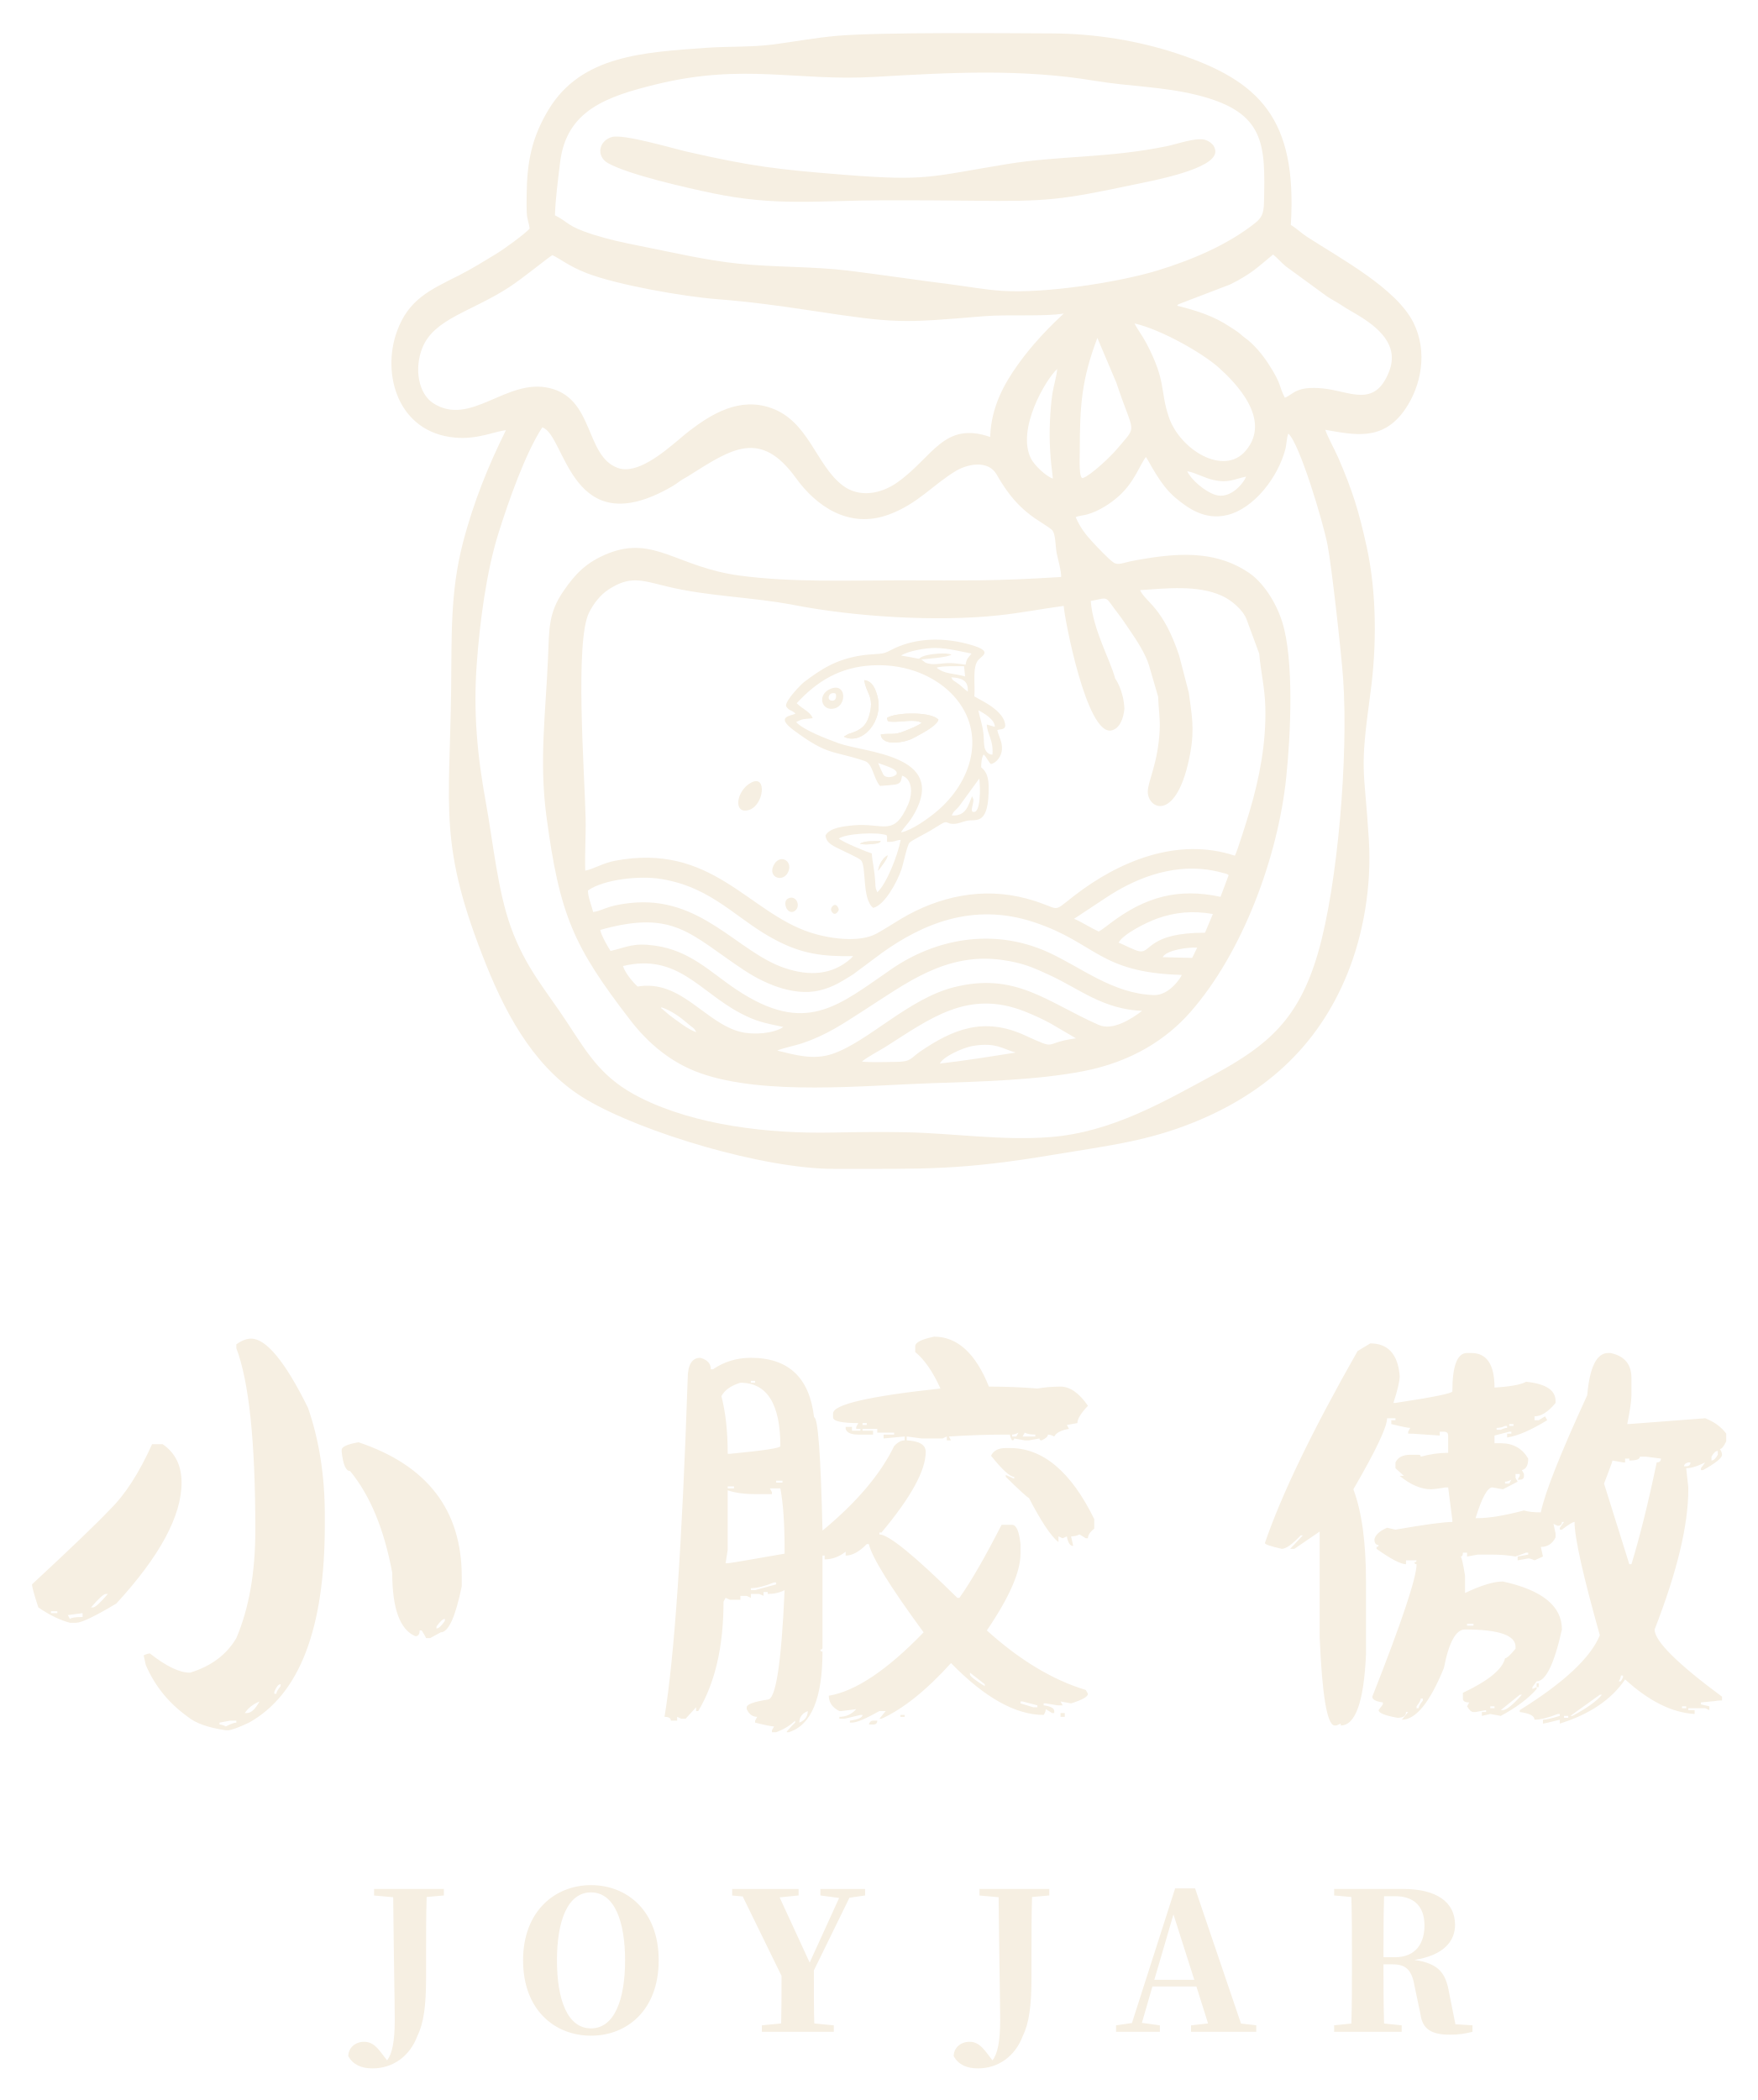
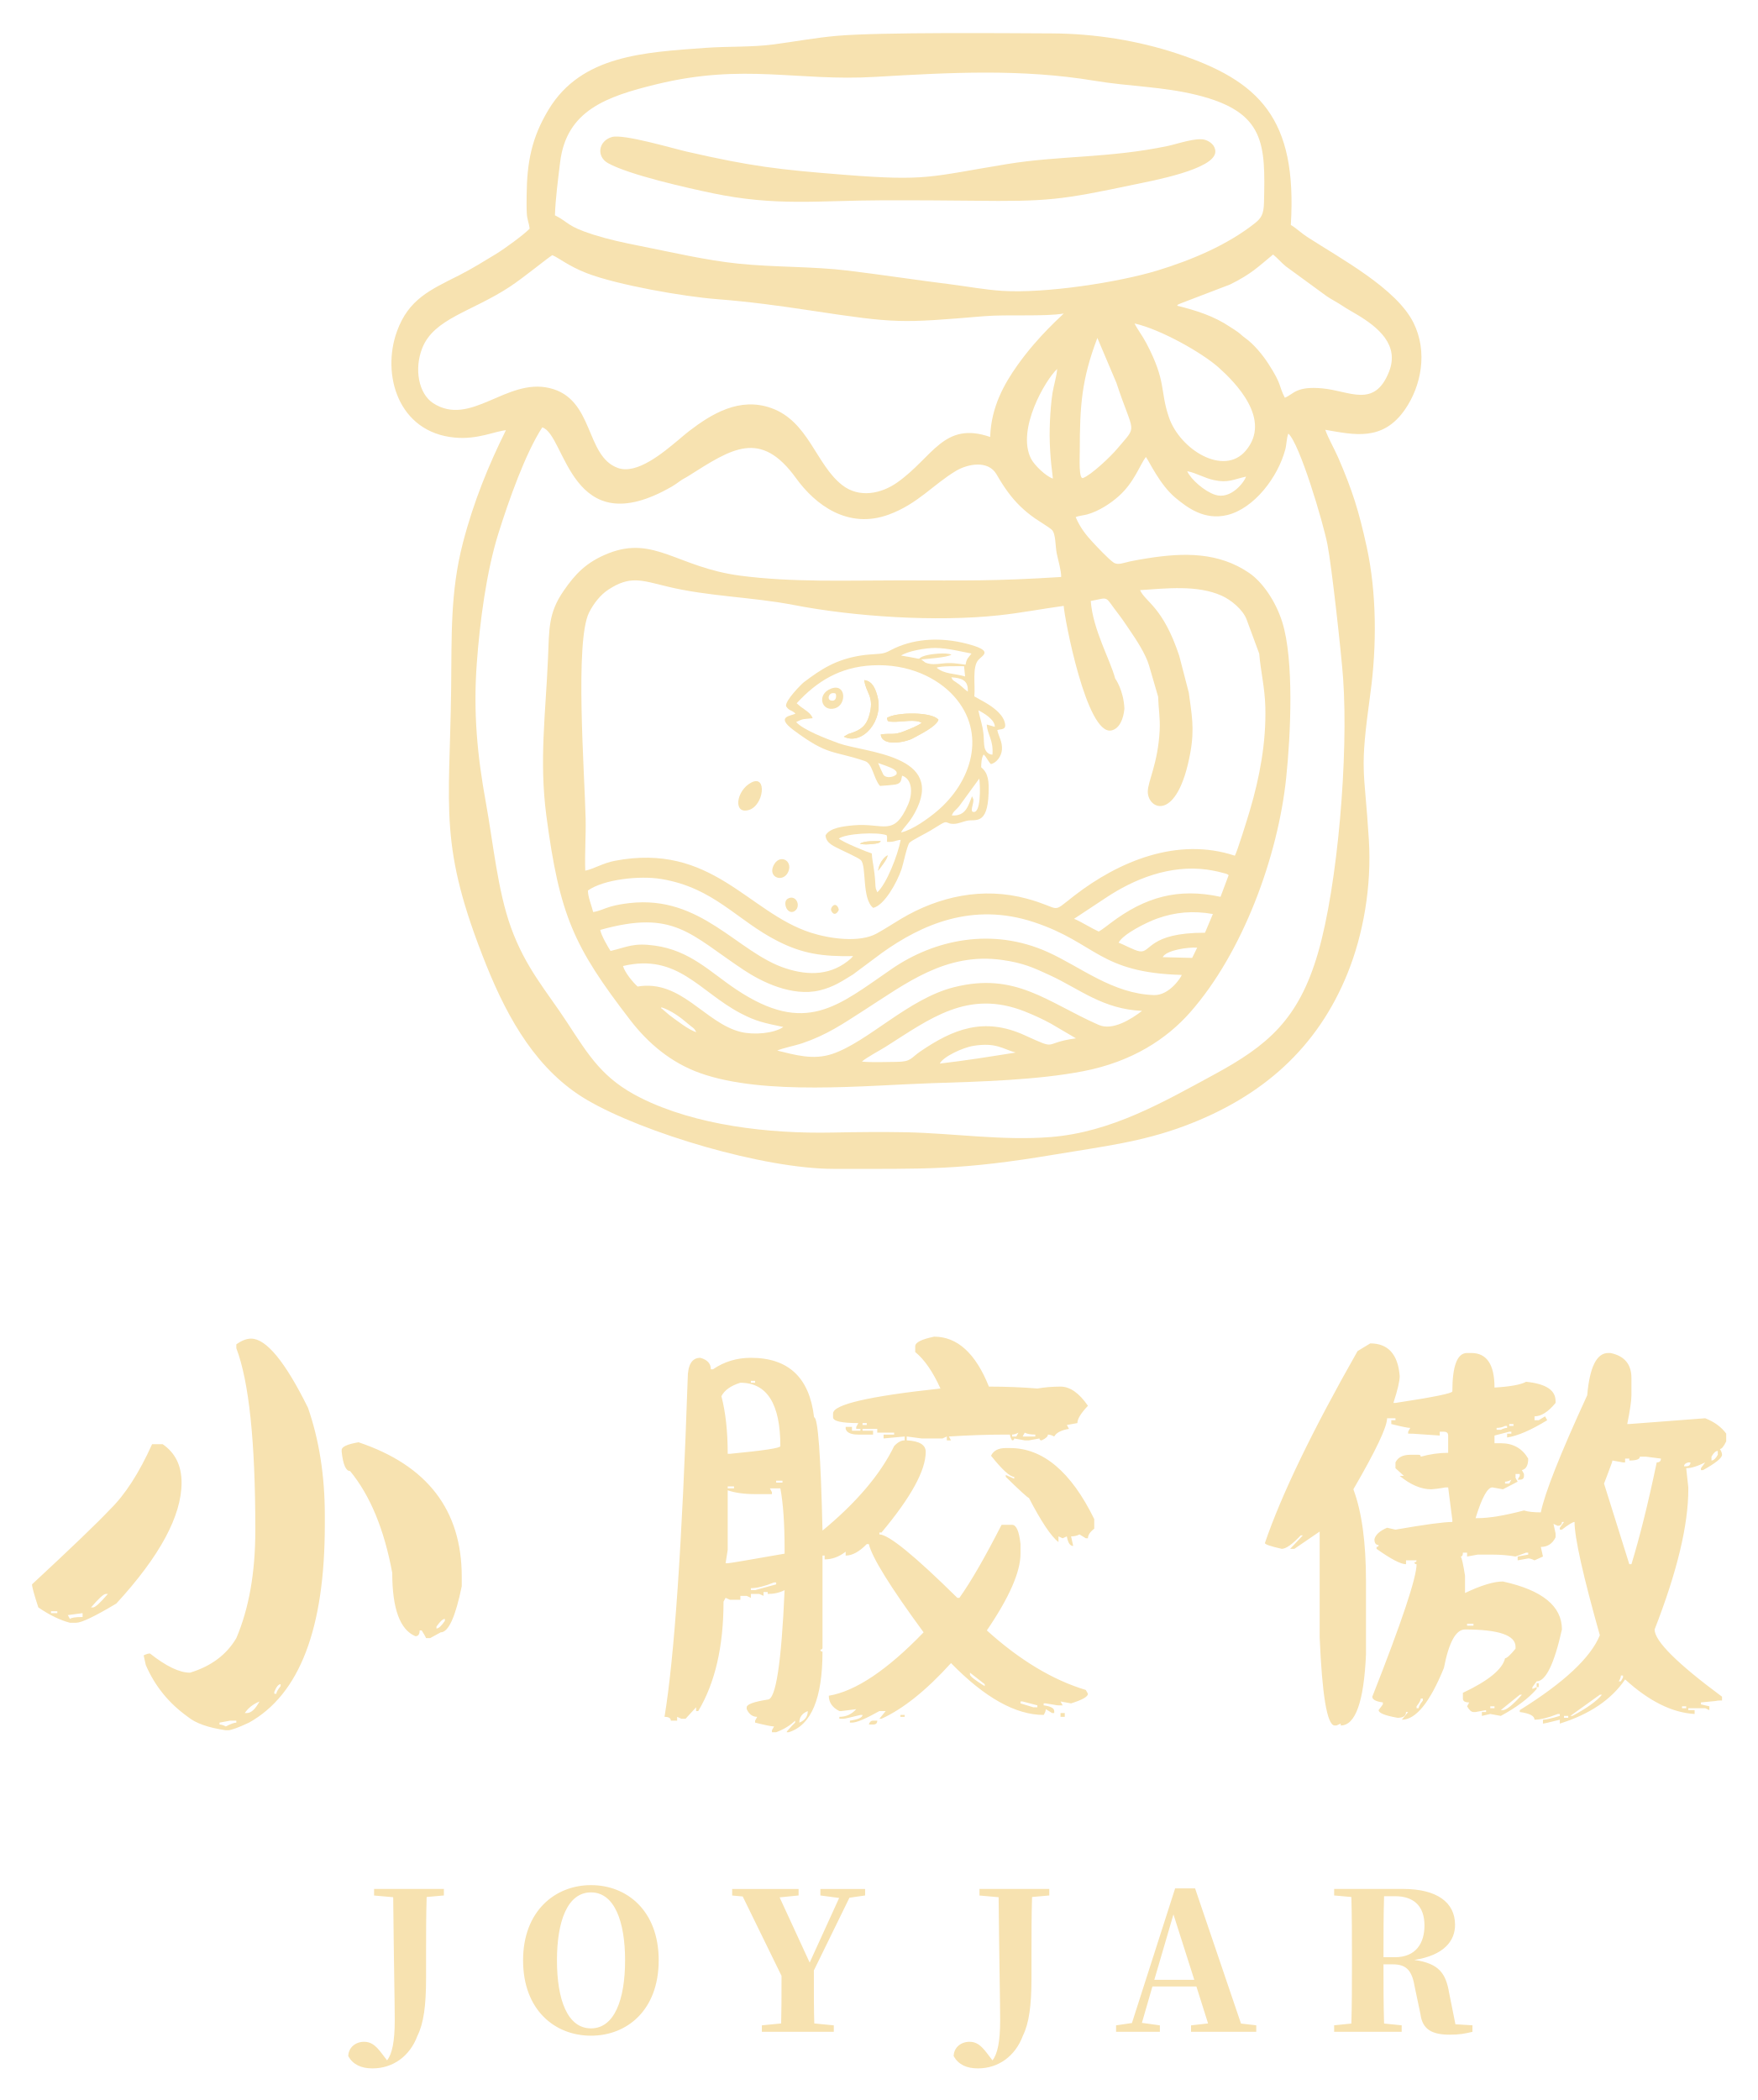
- <svg xmlns="http://www.w3.org/2000/svg" viewBox="168.9 178.2 331.6 396.1" fill="#f6efe2">
+ <svg xmlns="http://www.w3.org/2000/svg" viewBox="168.9 178.2 331.6 396.1" fill="#f7e2b0">
  <path d="M226.99 443.72 C229.11 449.82 230.17 456.58 230.17 464 L230.17 465.81 C230.17 485.37 225.41 497.8 215.87 503.12 C213.82 504.08 212.49 504.56 211.9 504.56 L211.5 504.56 C208.19 504.08 205.8 503.24 204.34 502.03 C200.77 499.49 198.12 496.24 196.4 492.25 L196 490.44 C196.46 490.2 196.86 490.08 197.19 490.08 C200.24 492.49 202.75 493.7 204.74 493.7 C208.72 492.49 211.63 490.32 213.48 487.18 C215.87 481.57 217.06 474.81 217.06 466.9 L217.06 466.54 C217.06 450.12 215.87 438.77 213.48 432.5 L213.48 431.77 C214.48 431.05 215.4 430.69 216.27 430.69 C219.11 430.69 222.69 435.03 226.99 443.72 L226.99 443.72 Z M256 475.59 L256 477.4 C254.81 483.2 253.49 486.09 252.03 486.09 L250.04 487.18 L249.25 487.18 C249.25 487.06 248.98 486.58 248.45 485.73 L248.06 485.73 C248.06 486.46 247.79 486.82 247.26 486.82 C244.35 485.61 242.89 481.63 242.89 474.87 C241.37 466.66 238.72 460.26 234.94 455.67 C234.15 455.67 233.62 454.47 233.35 452.05 L233.35 451.69 C233.35 451.09 234.41 450.6 236.53 450.24 C249.51 454.59 256 463.04 256 475.59 L256 475.59 Z M197.59 450.6 C195.14 456.04 192.49 460.14 189.64 462.92 C187.32 465.39 182.42 470.1 174.94 477.04 C174.94 477.52 175.34 478.97 176.13 481.39 C178.25 482.84 180.24 483.8 182.09 484.28 L183.28 484.28 C184.28 484.28 186.79 483.08 190.84 480.66 C199.05 471.73 203.15 464.12 203.15 457.85 C203.15 454.65 201.96 452.23 199.58 450.6 L197.59 450.6 L197.59 450.6 Z M186.07 481.39 C187.52 479.7 188.45 478.85 188.85 478.85 L189.25 478.85 C187.79 480.54 186.86 481.39 186.46 481.39 L186.07 481.39 L186.07 481.39 Z M178.52 482.11 L179.71 482.11 L179.71 482.47 L178.52 482.47 L178.52 482.11 L178.52 482.11 Z M181.69 482.84 L184.48 482.47 L184.48 483.2 C183.15 483.2 182.36 483.32 182.09 483.56 L181.69 482.84 L181.69 482.84 Z M251.23 485.01 L251.23 485.37 C251.63 485.37 252.16 484.89 252.82 483.92 L252.82 483.56 C252.43 483.56 251.9 484.04 251.23 485.01 L251.23 485.01 Z M220.64 497.32 L220.64 497.68 L221.03 497.68 C221.03 497.38 221.3 496.9 221.83 496.24 L221.83 495.87 C221.43 495.87 221.03 496.36 220.64 497.32 L220.64 497.32 Z M215.07 501.31 L215.47 501.31 C216.27 501.31 217.06 500.58 217.85 499.13 C216.66 499.62 215.74 500.34 215.07 501.31 L215.07 501.31 Z M210.31 503.12 L210.31 503.48 C210.64 503.48 211.03 503.6 211.5 503.84 C212.42 503.36 213.09 503.12 213.48 503.12 L213.48 502.75 L212.29 502.75 L210.31 503.12 L210.31 503.12 Z M355.44 439.74 C358.69 439.74 361.74 439.86 364.58 440.1 C365.97 439.86 367.43 439.74 368.95 439.74 C370.74 439.74 372.46 440.95 374.12 443.36 C372.8 444.75 372.13 445.83 372.13 446.62 L370.14 446.98 L370.54 447.71 C369.09 447.95 368.16 448.43 367.76 449.15 C367.3 448.91 366.9 448.79 366.57 448.79 C366.57 449.15 366.17 449.52 365.38 449.88 C365.11 449.88 364.98 449.76 364.98 449.52 L362.99 449.88 L362.2 449.88 L360.21 449.52 C360.21 449.76 360.08 449.88 359.81 449.88 C359.55 449.46 359.42 449.1 359.42 448.79 L358.62 448.79 C355.24 448.79 351.67 448.91 347.89 449.15 L348.29 449.88 L347.5 449.88 L347.5 449.15 L346.7 449.52 L342.73 449.52 L339.94 449.15 L339.94 449.88 C342.33 450 343.52 450.72 343.52 452.05 C343.52 455.55 340.74 460.62 335.18 467.26 L334.78 467.26 L334.78 467.62 C336.5 467.62 341.4 471.61 349.48 479.58 L349.88 479.58 C352.07 476.5 354.71 471.91 357.83 465.81 L359.81 465.81 C360.61 465.81 361.14 467.02 361.4 469.44 L361.4 471.25 C361.4 474.69 359.28 479.52 355.05 485.73 C361.27 491.35 367.5 495.09 373.72 496.96 L374.12 497.68 C374.12 498.23 373.06 498.83 370.94 499.49 L368.95 499.13 L369.35 499.86 L368.56 499.86 C368.29 499.86 368.06 499.83 367.86 499.77 C367.53 499.7 366.97 499.62 366.17 499.49 L365.77 499.49 L365.77 499.86 C367.1 500.04 367.76 500.4 367.76 500.94 L367.76 501.31 L367.36 501.31 L366.17 500.58 C366.17 500.88 366.04 501.25 365.77 501.67 C360.48 501.67 354.65 498.41 348.29 491.89 C343.65 497.02 339.28 500.52 335.18 502.39 L334.78 502.39 L335.97 500.94 L334.78 500.94 C332.2 502.39 330.48 503.12 329.61 503.12 L329.22 503.12 L329.22 502.75 C330.81 502.51 331.6 502.15 331.6 501.67 L331.2 501.67 C329.28 502.15 328.22 502.39 328.03 502.39 L327.23 502.39 L327.23 502.03 C328.49 502.03 329.55 501.55 330.41 500.58 L327.63 500.94 L327.23 500.94 C325.91 500.28 325.24 499.31 325.24 498.05 C330.28 497.2 336.24 493.22 343.12 486.09 C336.83 477.52 333.39 471.97 332.79 469.44 L332.4 469.44 C331 470.88 329.68 471.61 328.42 471.61 L328.42 470.88 C327.16 471.85 325.84 472.33 324.45 472.33 L324.45 471.61 L324.05 471.61 L324.05 488.99 C324.05 489.23 323.92 489.35 323.65 489.35 C323.65 489.6 323.79 489.72 324.05 489.72 C324.05 498.53 321.93 503.6 317.69 504.93 L317.3 504.93 C317.3 504.81 317.43 504.62 317.69 504.38 C318.09 503.9 318.49 503.48 318.88 503.12 L318.88 502.75 C317.96 503.66 316.77 504.38 315.31 504.93 L314.51 504.93 L314.51 504.56 L314.91 503.84 C314.45 503.84 313.26 503.6 311.34 503.12 L311.34 502.75 L311.73 502.03 C310.87 502.03 310.21 501.55 309.75 500.58 L309.75 500.22 C309.75 499.68 311.07 499.19 313.72 498.77 C315.24 498.77 316.3 491.89 316.9 478.13 C315.97 478.61 314.91 478.85 313.72 478.85 L313.72 478.49 L312.93 478.49 L312.93 479.21 L312.13 478.85 L310.54 478.85 L310.54 479.58 L309.75 479.21 L308.56 479.21 L308.56 479.94 L306.57 479.94 L305.77 479.58 L305.38 480.3 C305.38 488.75 303.79 495.63 300.61 500.94 L300.21 500.94 L300.21 500.22 L298.22 502.39 L297.43 502.39 L296.63 502.03 L296.63 502.75 L295.44 502.75 C295.44 502.27 295.04 502.03 294.25 502.03 C296.1 490.8 297.56 469.56 298.62 438.29 C298.62 435.63 299.41 434.31 301 434.31 C302.33 434.67 302.99 435.39 302.99 436.48 L303.39 436.48 C305.51 435.03 307.89 434.31 310.54 434.31 C317.63 434.31 321.6 438.05 322.46 445.53 C323.19 445.53 323.72 452.66 324.05 466.9 C330.48 461.59 334.98 456.28 337.56 450.97 C338.22 450.24 338.89 449.88 339.55 449.88 L339.55 449.15 L335.57 449.52 L335.57 448.79 L337.56 448.79 L337.56 448.43 L334.38 448.43 L334.38 447.71 L331.6 447.71 L331.6 448.07 L333.59 448.07 L333.59 448.79 L330.81 448.79 C329.42 448.79 328.62 448.43 328.42 447.71 L328.42 447.34 L329.61 447.34 L329.61 448.07 L331.2 448.07 L331.2 447.71 L330.41 447.71 L330.41 447.34 L330.81 446.62 C327.63 446.62 326.04 446.26 326.04 445.53 L326.04 444.81 C326.04 443.12 332.79 441.55 346.3 440.1 C344.85 436.9 343.26 434.61 341.54 433.22 L341.54 432.13 C341.54 431.41 342.73 430.81 345.11 430.32 C349.48 430.32 352.93 433.46 355.44 439.74 L355.44 439.74 Z M310.54 438.65 L310.54 439.01 L311.34 439.01 L311.34 438.65 L310.54 438.65 L310.54 438.65 Z M306.17 452.42 L306.57 452.42 C312.93 451.81 316.1 451.33 316.1 450.97 C316.1 443 313.59 439.01 308.56 439.01 C306.77 439.56 305.57 440.4 304.98 441.55 C305.77 444.57 306.17 448.19 306.17 452.42 L306.17 452.42 Z M331.6 446.62 L331.6 446.98 L332.4 446.98 L332.4 446.62 L331.6 446.62 L331.6 446.62 Z M359.81 448.79 L359.81 449.15 L360.61 449.15 L361.01 448.43 C360.54 448.67 360.14 448.79 359.81 448.79 L359.81 448.79 Z M362.2 448.43 L361.8 449.15 L364.19 449.15 L364.19 448.79 C363.32 448.79 362.66 448.67 362.2 448.43 L362.2 448.43 Z M358.62 451.33 C357.23 451.33 356.3 451.81 355.84 452.78 C357.96 455.43 359.42 456.76 360.21 456.76 L360.21 457.12 L358.62 456.4 L358.62 456.76 C361.34 459.42 362.79 460.74 362.99 460.74 C365.31 465.21 367.17 467.99 368.56 469.07 L368.56 467.99 L369.35 468.35 L370.14 467.99 C370.35 469.19 370.74 469.8 371.34 469.8 L370.94 467.99 C371.54 467.99 372.07 467.87 372.53 467.62 L373.72 468.35 L374.12 468.35 C374.12 467.75 374.52 467.14 375.31 466.54 L375.31 464.73 C370.94 455.8 365.64 451.33 359.42 451.33 L358.62 451.33 L358.62 451.33 Z M315.31 457.49 L315.31 457.85 L316.5 457.85 L316.5 457.49 L315.31 457.49 L315.31 457.49 Z M306.17 458.57 L306.17 458.93 L307.36 458.93 L307.36 458.57 L306.17 458.57 L306.17 458.57 Z M314.12 458.93 L314.51 459.66 L314.51 460.02 L311.34 460.02 C309.28 460.02 307.56 459.78 306.17 459.3 L306.17 470.52 L305.77 473.06 L306.17 473.06 C306.5 473.06 310.08 472.45 316.9 471.25 L316.9 470.52 C316.9 465.57 316.63 461.71 316.1 458.93 L314.12 458.93 L314.12 458.93 Z M310.54 477.76 L310.54 478.13 L311.34 478.13 L315.31 477.04 L315.31 476.68 L314.91 476.68 C313.12 477.4 311.67 477.76 310.54 477.76 L310.54 477.76 Z M351.87 493.7 L351.87 494.06 C351.87 494.36 352.79 495.09 354.65 496.24 L354.65 495.87 L351.87 493.7 L351.87 493.7 Z M361.4 499.13 L361.4 499.49 L363.79 500.22 L364.58 500.22 L364.58 499.86 L361.8 499.13 L361.4 499.13 L361.4 499.13 Z M321.27 500.94 C320.21 501.37 319.68 502.09 319.68 503.12 C320.74 502.69 321.27 501.97 321.27 500.94 L321.27 500.94 Z M368.95 501.31 L368.95 502.03 L369.75 502.03 L369.75 501.31 L368.95 501.31 L368.95 501.31 Z M338.75 501.67 L338.75 502.03 L339.55 502.03 L339.55 501.67 L338.75 501.67 L338.75 501.67 Z M333.59 502.75 C333.19 502.75 332.93 503 332.79 503.48 L333.59 503.48 C334.12 503.48 334.38 503.24 334.38 502.75 L333.59 502.75 L333.59 502.75 Z M432.93 437.75 C432.93 438.71 432.53 440.4 431.74 442.82 L432.13 442.82 C439.29 441.73 442.86 441.01 442.86 440.64 C442.86 435.82 443.79 433.4 445.64 433.4 L446.44 433.4 C449.35 433.4 450.81 435.57 450.81 439.92 C453.79 439.74 455.78 439.38 456.77 438.83 C460.48 439.2 462.33 440.4 462.33 442.46 L462.33 442.82 C460.94 444.51 459.62 445.35 458.36 445.35 L458.36 446.08 L459.15 446.08 L460.35 445.35 L460.75 446.08 C457.7 447.95 455.18 449.04 453.19 449.34 L453.19 448.61 L453.99 448.61 L453.99 448.25 L453.59 448.25 L450.81 448.97 L450.81 450.42 L452 450.42 C454.32 450.42 456.04 451.39 457.17 453.32 C457.17 454.59 456.77 455.31 455.98 455.49 L456.37 456.22 L456.37 456.58 C456.37 457.06 456.11 457.3 455.58 457.3 L455.18 457.3 L455.58 456.58 L455.58 456.22 L454.78 456.22 L454.78 456.94 L455.18 457.67 L452.4 459.11 L450.41 458.75 C449.49 458.75 448.43 460.68 447.24 464.55 L447.63 464.55 C449.82 464.55 452.73 464.06 456.37 463.1 C457.1 463.34 458.16 463.46 459.55 463.46 C460.28 459.84 463.19 452.48 468.3 441.37 C468.76 436.06 470.08 433.4 472.27 433.4 L472.67 433.4 C475.31 433.94 476.64 435.51 476.64 438.11 L476.64 441.37 C476.64 442.4 476.37 444.21 475.85 446.8 L476.24 446.8 L490.55 445.71 C492.27 446.38 493.59 447.34 494.52 448.61 L494.52 450.06 C494.06 451.03 493.66 451.51 493.33 451.51 C493.59 451.93 493.73 452.29 493.73 452.6 C493.73 453.2 492.53 454.17 490.15 455.49 L489.75 455.49 L489.75 455.13 L490.55 454.04 C489.09 454.77 487.9 455.13 486.97 455.13 L487.37 458.75 L487.37 459.11 C487.37 465.88 485.25 474.69 481.01 485.55 C481.01 487.73 485.25 491.95 493.73 498.23 L493.73 498.95 L493.33 498.95 C493 498.95 492.73 498.98 492.53 499.04 C491.34 499.16 490.42 499.25 489.75 499.31 L489.75 499.68 L491.34 500.04 L491.34 500.76 L490.55 500.4 L487.37 500.4 L487.37 500.76 L488.56 500.76 L488.56 501.49 C484.32 501.25 479.95 499.07 475.45 494.97 C472.87 498.77 468.76 501.55 463.13 503.3 L463.13 502.57 C461.21 503.06 460.15 503.3 459.95 503.3 L459.95 502.57 C460.48 502.57 461.54 502.33 463.13 501.85 L463.13 501.49 L462.73 501.49 C460.94 502.21 459.49 502.57 458.36 502.57 C458.36 501.85 457.43 501.37 455.58 501.12 L455.58 500.76 C463.92 495.57 468.96 490.86 470.68 486.64 C467.5 475.35 465.91 468.23 465.91 465.27 C465.58 465.27 464.78 465.75 463.53 466.72 L463.13 466.72 L463.13 466.36 L463.92 465.27 L463.53 465.27 C463.53 465.75 463.26 466 462.73 466 L461.94 465.63 L462.33 467.44 L462.33 468.17 C461.74 469.38 460.81 469.98 459.55 469.98 L459.95 471.79 L458.36 472.51 C457.9 472.27 457.5 472.15 457.17 472.15 L455.18 472.51 L455.18 471.79 L457.17 471.43 L457.17 471.06 L456.77 471.06 L454.78 471.79 C453.39 471.55 451.94 471.43 450.41 471.43 L447.63 471.43 L445.64 471.79 L445.64 471.06 L444.85 471.06 C444.85 471.55 444.72 471.79 444.45 471.79 C444.65 472.09 444.92 473.3 445.25 475.41 L445.25 478.67 C448.29 477.22 450.68 476.5 452.4 476.5 C459.82 478.13 463.53 481.14 463.53 485.55 C462.07 492.07 460.48 495.33 458.76 495.33 L457.96 496.42 L457.96 496.78 L458.76 496.42 L458.76 496.78 C457.17 498.59 454.92 500.28 452 501.85 L450.02 501.49 L448.43 501.85 L448.43 501.12 L449.22 501.12 L449.22 500.76 L447.24 501.12 L446.84 501.12 C446.44 501.12 446.04 500.76 445.64 500.04 L446.04 499.31 C445.25 499.31 444.85 499.07 444.85 498.59 L444.85 497.5 C449.69 495.21 452.33 493.04 452.8 490.98 C453.13 490.98 453.79 490.38 454.78 489.17 L454.78 488.81 C454.78 486.64 451.61 485.55 445.25 485.55 C443.53 485.55 442.2 487.97 441.27 492.8 C438.62 499.31 435.98 502.57 433.33 502.57 L434.52 501.12 L434.12 501.12 C434.12 501.85 433.59 502.21 432.53 502.21 C430.15 501.79 428.95 501.31 428.95 500.76 L429.75 499.68 L429.75 499.31 C428.43 499.13 427.76 498.77 427.76 498.23 C433.33 484.1 436.11 475.77 436.11 473.24 C435.84 473.24 435.71 473.12 435.71 472.88 C435.98 472.88 436.11 472.75 436.11 472.51 L434.12 472.51 L434.12 473.24 C433.13 473.24 431.27 472.27 428.56 470.34 L428.56 469.98 C428.82 469.98 428.95 469.86 428.95 469.62 C428.43 469.62 428.16 469.25 428.16 468.53 C428.36 467.69 429.15 466.96 430.55 466.36 L432.13 466.72 C437.7 465.75 441.27 465.27 442.86 465.27 L442.86 464.91 L442.07 458.75 L441.77 458.75 C441.5 458.75 441.27 458.78 441.08 458.84 C440.41 458.96 439.68 459.05 438.89 459.11 C436.97 459.11 434.98 458.27 432.93 456.58 L433.72 456.58 L432.13 455.13 L432.13 454.04 C432.6 453.08 433.52 452.6 434.92 452.6 L436.51 452.6 C436.77 452.6 436.9 452.72 436.9 452.96 C438.62 452.48 440.35 452.23 442.07 452.23 L442.07 448.97 C442.07 448.49 441.8 448.25 441.27 448.25 L440.48 448.25 L440.48 448.97 C438.76 448.85 437.43 448.76 436.51 448.7 C435.91 448.64 435.25 448.61 434.52 448.61 L434.52 448.25 L434.92 447.53 C434.45 447.53 433.26 447.28 431.34 446.8 L431.34 446.08 L432.13 446.08 L432.13 445.71 L430.55 445.71 C430.55 447.34 428.43 451.81 424.19 459.11 C425.78 463.34 426.57 469.13 426.57 476.5 L426.57 490.26 C426.17 499.19 424.58 503.66 421.8 503.66 L421.8 503.3 L421.01 503.66 L420.61 503.66 C419.22 503.48 418.29 497.93 417.83 487 L417.83 467.08 L413.06 470.34 L412.27 470.34 L414.65 467.81 L414.25 467.81 C412.66 469.5 411.47 470.34 410.68 470.34 C408.56 469.86 407.5 469.5 407.5 469.25 C410.61 460.14 416.44 448.07 424.98 433.04 L427.37 431.59 C430.74 431.59 432.6 433.64 432.93 437.75 L432.93 437.75 Z M453.59 446.8 L453.59 447.16 L454.39 447.16 L454.39 446.8 L453.59 446.8 L453.59 446.8 Z M451.21 447.53 L451.21 447.89 L452 447.89 C452.47 447.65 452.86 447.53 453.19 447.53 L453.19 447.16 L452.8 447.16 C452.33 447.4 451.81 447.53 451.21 447.53 L451.21 447.53 Z M491.74 452.96 L491.74 453.68 C492.14 453.68 492.53 453.32 492.93 452.6 L492.93 451.87 C492.53 451.87 492.14 452.23 491.74 452.96 L491.74 452.96 Z M479.42 452.96 L478.23 452.96 C478.23 453.44 477.57 453.68 476.24 453.68 L476.24 453.32 L475.45 453.32 L475.45 454.04 L475.05 454.04 L473.06 453.68 C473.06 453.8 472.93 454.19 472.67 454.86 C472.2 456.13 471.81 457.18 471.47 458.03 L476.24 473.24 L476.64 473.24 C478.23 468.05 479.82 461.65 481.41 454.04 C481.94 454.04 482.2 453.8 482.2 453.32 L479.42 452.96 L479.42 452.96 Z M486.57 454.77 L486.97 454.77 C487.5 454.77 487.77 454.53 487.77 454.04 L487.37 454.04 C486.84 454.17 486.57 454.41 486.57 454.77 L486.57 454.77 Z M452.8 457.67 L452.8 458.03 L453.59 458.03 L453.99 457.3 C453.53 457.55 453.13 457.67 452.8 457.67 L452.8 457.67 Z M445.64 484.46 L445.64 484.83 L446.84 484.83 L446.84 484.46 L445.64 484.46 L445.64 484.46 Z M475.05 494.24 L474.65 494.24 C474.65 494.55 474.52 494.91 474.25 495.33 L474.65 495.33 L475.05 494.61 L475.05 494.24 L475.05 494.24 Z M458.76 495.69 L458.76 496.42 L459.15 496.42 L459.15 495.69 L458.76 495.69 L458.76 495.69 Z M455.58 497.86 L452 500.76 L452.4 500.76 C453.06 500.76 454.25 499.8 455.98 497.86 L455.58 497.86 L455.58 497.86 Z M465.12 501.85 L465.51 501.85 C468.23 500.4 470.08 499.07 471.08 497.86 L470.68 497.86 L465.12 501.85 L465.12 501.85 Z M437.3 498.59 L436.9 498.59 C436.9 498.89 436.64 499.37 436.11 500.04 L436.11 500.4 L436.51 500.4 C436.51 500.1 436.77 499.62 437.3 498.95 L437.3 498.59 L437.3 498.59 Z M450.02 500.04 L450.02 500.4 L450.81 500.4 L450.81 500.04 L450.02 500.04 L450.02 500.04 Z M486.18 500.04 L486.18 500.4 L486.97 500.4 L486.97 500.04 L486.18 500.04 L486.18 500.04 Z M463.92 501.85 L463.92 502.21 L464.72 502.21 L464.72 501.85 L463.92 501.85 Z" fill-rule="evenodd" />
  <path d="M346.18 378.81 C346.74 377.57 350.42 375.8 352.56 375.46 C356.85 374.78 358.09 376.09 360.49 376.73 C355.65 377.5 351.1 378.24 346.18 378.81 L346.18 378.81 Z M331.49 378.44 C333.52 378.62 335.88 378.5 337.95 378.49 C340.81 378.49 340.68 377.76 342.52 376.51 C348.66 372.33 354.48 369.95 362.19 373.47 C368.74 376.45 365.33 374.93 371.86 374.05 L367.09 371.25 C365.5 370.39 363.95 369.68 362.23 368.99 C351.46 364.72 344.29 370.38 335.9 375.68 C335.07 376.21 332.12 377.79 331.49 378.44 L331.49 378.44 Z M293.65 368.19 C295.53 368.81 297.21 370.03 298.76 371.37 C299.65 372.15 299.77 371.99 300.25 372.88 C298.94 372.56 296.36 370.55 295.15 369.65 L293.82 368.51 C293.55 368.11 293.64 369.21 293.65 368.19 L293.65 368.19 Z M315.51 376.36 C318.89 377.17 322.27 378.21 325.9 376.99 C332.67 374.71 340.2 366.59 348.84 364.41 C360.5 361.47 366.42 367.24 376.16 371.52 C378.78 372.67 382.31 370.42 384.33 368.87 C376.93 368.55 372.56 364.75 367.03 362.19 C363.83 360.71 361.95 359.84 357.98 359.27 C347.31 357.75 339.71 363.76 331.88 368.76 C327.89 371.31 324.95 373.38 320.14 375.01 C318.94 375.41 316.42 375.92 315.51 376.36 L315.51 376.36 Z M286.42 360.41 C286.79 361.69 288.26 363.44 289.17 364.28 C297.41 362.9 301.87 371.17 308.62 372.84 C311.09 373.45 314.88 373.14 316.66 371.91 C313.11 371.16 311.55 370.87 308.59 369.32 C300.83 365.24 296.71 357.96 286.42 360.41 L286.42 360.41 Z M393.78 358.88 L388.21 358.74 C388.94 357.41 392.88 356.84 394.73 356.94 L393.78 358.88 L393.78 358.88 Z M282.12 353.6 C296.05 349.69 299.02 354.41 309.2 361.16 C312.52 363.37 318.3 366.25 323.5 365.01 C326.16 364.37 327.77 363.24 329.79 362.01 L335.27 357.93 C342.67 352.64 352.31 348.27 363.97 352.15 C375.71 356.05 376.2 361.67 391.81 362.09 C391.74 362.49 389.48 365.97 386.6 365.89 C378.8 365.67 372.69 360.54 366.55 357.78 C356.07 353.06 345.18 355.42 337.15 360.93 C326.95 367.93 320.94 373.61 307.76 364.82 C302.85 361.54 299.1 357.49 292.42 356.56 C288.39 356 287.33 356.79 284.07 357.57 C283.6 356.85 282.33 354.69 282.12 353.6 L282.12 353.6 Z M396.2 354.13 C385.41 354.12 386.06 358.02 383.83 357.63 C382.82 357.46 380.94 356.37 379.9 356.01 C380.76 354.34 385.3 352.12 387.19 351.45 C390.58 350.24 393.94 349.94 397.69 350.6 L396.2 354.13 L396.2 354.13 Z M279.8 346.17 C282.74 344.07 289.52 343.31 293.67 344 C303.67 345.68 307.89 351.83 315.7 355.76 C320.27 358.07 324.03 358.65 329.82 358.54 L329.44 358.96 C325.88 362.15 321.59 362.32 317.07 360.84 C307.97 357.87 301.19 346.99 287.65 348.54 C286.43 348.68 285.21 348.88 284.09 349.2 C282.86 349.55 282.04 350.04 280.79 350.23 C280.5 349.02 279.8 347.38 279.8 346.17 L279.8 346.17 Z M399.13 347.36 L400.66 343.28 C400.44 343.12 400.75 343.26 400.19 343 L398.63 342.6 C397.99 342.47 397.21 342.3 396.55 342.22 C389.63 341.3 382.89 343.92 377.38 347.62 L371.51 351.5 C373.12 352.2 374.7 353.25 376.16 353.91 C376.72 353.6 377.91 352.68 378.46 352.26 C384.89 347.42 391.07 345.62 399.13 347.36 L399.13 347.36 Z M369.55 292.48 C365.49 293.03 361.52 293.81 357.32 294.26 C345.46 295.54 329.98 294.51 318.72 292.33 C310.64 290.77 302.54 290.73 294.68 288.81 C289.81 287.62 287.71 286.76 283.65 289.42 C282.19 290.37 280.89 292 280.02 293.73 C277.31 299.11 279.17 323.95 279.37 332.62 C279.44 335.9 279.18 339.16 279.3 342.42 C280.78 342.15 282.62 341 284.84 340.57 C303.18 337.04 309.97 350.28 321.81 354.11 C325.41 355.27 331.05 356.07 334.28 354.27 C335.89 353.38 337.32 352.44 338.85 351.52 C345.94 347.29 354.27 345.43 362.62 347.71 C369.5 349.59 366.92 350.72 371.56 347.13 C379.88 340.7 390.99 336 401.83 339.6 C402.22 339.03 404.29 332.35 404.65 331.11 C406.52 324.8 407.76 318.21 407.58 311.51 C407.48 307.83 406.7 304.82 406.43 301.49 L404.06 295.07 L404.06 295.07 C403.37 293.19 401.09 291.33 399.33 290.55 C394.74 288.5 388.92 289.18 383.95 289.51 C385.02 291.83 388.27 292.64 391.34 301.89 L393.15 308.87 C393.67 312.89 394.27 315.54 393.44 320.14 C391.03 333.44 385.41 330.93 385.41 327.52 C385.41 325.57 387.33 322.24 387.65 315.96 C387.77 313.54 387.42 311.86 387.36 309.61 L385.65 303.74 C385.02 301.55 383.15 298.74 382.07 297.16 C381.27 296 380.7 295.09 379.87 294.02 C377.13 290.51 378.33 290.85 374.65 291.56 C375.06 297 378.31 302.6 379.26 306.19 C379.26 306.19 380.84 308.31 381 311.87 C380.83 313.78 380.08 315.63 378.57 315.97 C373.86 317.05 369.63 294.49 369.55 292.48 L369.55 292.48 Z M371.81 275.74 C372.64 277.73 373.82 279.18 375 280.45 C375.9 281.41 377.95 283.61 378.95 284.3 C379.78 284.87 380.89 284.34 382.07 284.09 C383.14 283.87 384.28 283.67 385.3 283.51 C392.31 282.39 398.77 282.35 404.52 286.26 C407.04 287.97 409.55 291.61 410.78 295.55 C413.03 302.76 412.36 316.83 411.52 324.86 C409.98 339.75 403.32 357.91 393.38 369.17 C389.02 374.11 382.55 378.43 373.33 380.23 C364.64 381.93 353.75 382.22 344.62 382.51 C332.02 382.93 313.14 384.89 301.06 380.64 C295.47 378.67 291.13 374.96 287.77 370.59 C277.15 356.78 274.45 350.94 271.95 331.98 C270.6 321.66 271.82 312.77 272.26 302.59 C272.51 296.79 272.3 293.88 275.22 289.64 C277.38 286.52 279.44 284.24 283.69 282.56 C292.31 279.17 296.71 285.22 308.51 286.78 C318.34 288.07 328.52 287.67 338.62 287.67 C351.22 287.68 356.25 287.84 369.07 287.03 C369.11 285.87 368.47 283.78 368.23 282.57 C367.96 281.25 368.07 278.89 367.32 278.14 C366.93 277.75 364.87 276.49 364.15 275.99 C363.05 275.22 362.23 274.54 361.34 273.68 C359.68 272.08 358.24 270.05 356.89 267.69 C355.29 264.9 351.38 265.73 349.22 267.02 C344.88 269.63 342.03 273.24 336.58 275.25 C328.87 278.1 322.69 273.42 319.07 268.41 C312.34 259.08 306.92 262.83 298.82 267.94 C298.12 268.39 297.86 268.45 297.17 268.94 C296.62 269.33 296.25 269.61 295.71 269.93 C276.44 281.09 275.66 260.19 271.19 258.81 C268.04 263.63 264.89 272.5 262.89 278.89 C260.67 286 259.42 295.34 258.84 303.29 C258.15 312.63 258.94 320.75 260.55 329.58 C261.95 337.32 262.77 346.15 265.27 353.1 C268.05 360.8 271.96 365.06 275.83 370.98 C280.04 377.41 282.58 381.69 289.75 385.28 C300.11 390.46 313.86 392.07 325.95 391.82 C330.54 391.73 335.37 391.68 339.95 391.77 C348.95 391.97 358.07 393.39 367.1 392.67 C378.58 391.75 388.41 386.04 397.96 380.86 C408 375.41 413.85 370.53 417.51 357.97 C421.26 345.11 423.27 320.63 422.26 306.22 C421.95 301.74 420.09 284.86 419.29 280.85 C418.45 276.61 414.06 261.85 411.92 259.98 C411.59 260.78 411.6 262.01 411.35 262.96 C409.95 268.25 405.46 274.09 400.43 275.34 C396.09 276.4 392.89 273.96 390.66 272.12 C387.67 269.66 385.63 265.11 385.05 264.39 C383.86 265.99 382.86 269.16 379.96 271.76 C378.41 273.15 376.22 274.59 374.05 275.21 C373.39 275.4 372.3 275.5 371.81 275.74 L371.81 275.74 Z M392.85 267.08 C394.5 267.38 396.06 268.36 397.86 268.75 C400.56 269.35 401.6 268.6 403.94 268.1 C403.61 269.15 401.06 272.49 398.12 271.53 C396.08 270.87 393.5 268.58 392.85 267.08 L392.85 267.08 Z M372.58 263.3 C372.58 254.62 372.95 249.68 375.9 241.94 L379.49 250.41 C382.8 260.44 383.57 258.16 379.67 262.81 C378.36 264.38 374.78 267.74 373.21 268.36 C372.35 268.7 372.58 264.53 372.58 263.3 L372.58 263.3 Z M367.51 268.47 C366.18 268.04 363.99 265.91 363.39 264.73 C360.59 259.23 366.12 249.82 368.31 247.8 C368.23 249.17 367.67 250.85 367.43 252.36 C367.18 253.92 367.04 255.92 366.96 257.51 C366.77 261.44 367.03 264.75 367.51 268.47 L367.51 268.47 Z M382.91 239.21 C387.94 240.35 395.71 244.78 398.8 247.54 C401.84 250.27 408.93 257.31 403.86 263.24 C399.72 268.08 391.48 263 389.4 256.92 C387.65 251.79 388.99 250.29 385.16 242.97 C384.42 241.55 383.42 240.27 382.91 239.21 L382.91 239.21 Z M355.68 260.62 C346.88 257.58 344.88 264.49 338.11 269.23 C335.14 271.31 331 272.22 327.77 269.7 C322.81 265.86 321.41 257.62 314.33 255.15 C308.4 253.07 303.19 256.21 298.86 259.53 C298.13 260.09 297.58 260.59 296.92 261.14 C294.02 263.55 289.07 267.76 285.46 266.47 C279.22 264.24 281.04 253.38 272.53 251.39 C264.4 249.48 257.67 258.82 250.6 254.24 C247.87 252.46 246.99 247.81 248.55 243.86 C250.75 238.28 257.86 237.01 265 232.33 C267.72 230.54 272.08 226.94 273.08 226.33 C274.26 226.79 276.09 228.37 279.57 229.72 C285.35 231.96 297.97 234.16 304.19 234.63 C310.43 235.12 315.77 235.86 321.83 236.77 C338.05 239.23 338.73 239.16 354.53 237.84 C358.94 237.48 365.97 237.95 369.55 237.34 C369.38 237.59 364.81 241.47 360.83 247.08 C358.33 250.6 355.85 254.97 355.68 260.62 L355.68 260.62 Z M390.93 235.86 C394.57 236.76 397.93 237.83 400.93 239.86 C401.56 240.28 401.94 240.48 402.4 240.83 C403.06 241.32 403.15 241.5 403.75 241.93 C405.39 243.08 407.1 245.16 408.17 246.83 C410.81 250.93 410.02 250.8 411.26 253.22 C412.95 252.54 413.36 250.98 418.38 251.46 C423.51 251.94 428.17 255.27 430.92 248.3 C432.9 243.26 428.89 239.93 424.83 237.51 C423.8 236.89 423.08 236.52 422.06 235.84 C421.05 235.16 420.18 234.76 419.16 234.07 L411.45 228.44 C410.61 227.76 409.77 226.77 409.04 226.21 C406.14 228.59 405 229.84 400.93 231.86 L391.6 235.43 C390.69 235.84 391.33 235.5 390.93 235.86 L390.93 235.86 Z M273.58 218.81 C276.28 220.18 275.8 220.86 280.8 222.45 C283.78 223.39 286.5 223.97 289.59 224.58 C295.58 225.77 302.03 227.29 308.18 227.93 C315.11 228.64 322.1 228.42 328.92 229.25 C335.44 230.05 341.81 231.03 348.3 231.84 C351.51 232.25 354.69 232.85 357.94 233.06 C366.08 233.58 379.82 231.47 387.2 229.23 C393.85 227.21 400.54 224.32 405.6 220.31 C406.78 219.38 407.28 218.63 407.33 216.42 C407.59 205.35 407.61 199.32 394.67 196.12 C388.16 194.51 382.02 194.54 375.35 193.43 C361.55 191.14 348.16 191.87 334.02 192.7 C319.21 193.58 309.3 190.06 292.75 194.09 C283.29 196.4 275.76 199.02 274.56 208.77 C274.18 211.9 273.67 215.75 273.58 218.81 L273.58 218.81 Z M268.81 221.32 C267.84 222.38 264.02 225.16 262.52 226.07 C260.28 227.42 257.92 228.91 255.48 230.14 C249.97 232.91 245.98 234.66 243.79 240.67 C240.83 248.78 243.96 259.77 254.72 260.74 C259.03 261.13 262.13 259.56 264.33 259.35 C261.13 265.78 258.23 272.81 256.21 280.63 C253.8 289.96 254.12 298.22 254 308.18 C253.71 331.15 251.57 337.65 260.62 360.22 C264.81 370.65 270.34 380.21 279.6 385.65 C290.25 391.9 312.99 398.68 326.18 398.67 C343.63 398.66 349.91 398.98 367.97 395.95 C377 394.44 384.24 393.6 392.33 390.58 C407.07 385.07 417.43 375.81 423.1 361.76 C426.04 354.48 427.66 345.43 427.11 336.59 C426.24 322.56 425.31 324.22 427.39 309.03 C428.62 300.12 428.6 290.05 426.71 281.38 C425.2 274.48 424 270.71 421.34 264.54 C420.62 262.89 419.45 260.87 418.89 259.27 C424.24 260.17 429.73 261.59 433.98 255.36 C436.94 251.03 438.3 244.62 435.51 239.04 C432.27 232.59 421.89 227.04 415.46 222.88 C414.42 222.21 413.3 221.15 412.39 220.63 C413.62 200.55 406.52 193.43 390.79 188.25 C383.55 185.87 375.43 184.53 367.27 184.5 C358.48 184.46 335.06 184.24 326.74 184.96 C322.66 185.32 318.76 186.06 314.82 186.58 C310.63 187.13 306.17 186.92 301.94 187.23 C290.38 188.08 278.6 188.62 272.4 198.84 C269.19 204.13 268.29 208.82 268.24 215.08 C268.23 216.18 268.21 217.33 268.27 218.42 C268.33 219.65 268.69 220.26 268.81 221.32 Z" fill-rule="evenodd" />
  <path d="M284.3 204.05 C281.79 204.79 281.33 207.73 283.62 208.99 C287.62 211.2 298.65 213.67 303.29 214.64 C315.33 217.15 323.11 216.01 335.51 215.98 C341.14 215.97 346.75 215.99 352.39 216.06 C366.54 216.23 368.96 215.94 382.94 212.99 C386.22 212.3 398.04 210.15 398.15 206.85 C398.19 205.65 397.15 204.85 396.18 204.57 C394.55 204.09 391.02 205.34 389.23 205.72 C378.2 208.05 368.78 207.52 358.86 209.15 C344.14 211.56 343.83 212.4 328.17 211.17 C315.76 210.19 310.69 209.6 298.45 206.8 C295.73 206.18 286.45 203.41 284.3 204.05 Z" fill-rule="evenodd" />
  <path d="M336.22 336.99 C337.63 337.06 337.81 336.7 338.8 336.61 C338.24 339.56 336.12 344.93 334.39 346.5 L334.11 345.82 C334.04 345.53 334.03 345.24 334.02 344.94 C333.86 341.88 333.43 340.85 333.35 339.18 C332.62 338.98 327.82 337.04 327.13 336.36 C328.55 335.4 334.38 335.09 336.15 335.74 L336.21 335.99 C336.21 336.02 336.22 336.09 336.23 336.12 L336.22 336.99 L336.22 336.99 Z M348.46 332.01 C348.66 331.26 349.28 330.96 349.78 330.33 L353.62 325.06 C353.82 326.36 354 332.02 352.33 331.29 C351.96 330.94 352.6 329.72 352.51 328.97 L352.26 328.39 C351.55 330 351.21 332.19 348.46 332.01 L348.46 332.01 Z M337.63 323.39 C338.11 323.81 338.05 323.78 338.03 324.22 C337.56 324.79 336.07 325.09 335.53 324.32 C335.51 324.29 335.1 323.43 335.03 323.26 C334.78 322.71 334.69 322.41 334.54 322.12 C335.03 322.3 337.11 322.96 337.63 323.39 L337.63 323.39 Z M356.11 320.54 C355.36 320.54 354.81 319.95 354.63 319.23 C354.47 318.59 354.5 317.46 354.42 316.71 C354.24 314.88 353.76 313.76 353.45 312.18 C354.52 312.71 356.58 313.95 356.56 315.29 L355.03 314.86 C355.18 316.92 356.32 317.73 356.11 320.54 L356.11 320.54 Z M319.18 310.85 L319.92 311.49 C320.89 312.2 321.89 312.74 322.19 313.67 C320.43 313.88 320.54 313.67 319.08 314.39 C320.39 315.86 324.62 317.49 327.06 318.38 C332.02 320.19 347.47 320.53 341.45 331.53 C340.35 333.55 339.31 334.28 338.86 335.22 C341.12 334.72 344.07 332.51 345.51 331.32 C352.22 325.74 355.12 316.47 348.81 309.48 C345.75 306.1 340.3 303.33 333.41 303.7 C327.37 304.02 323.01 306.67 319.18 310.85 L319.18 310.85 Z M351.46 308.66 C350.81 308.2 350.58 307.9 349.93 307.38 C348.63 306.37 348.72 306.75 348.35 305.95 C350.32 306.09 351.58 306.49 351.46 308.66 L351.46 308.66 Z M350.75 303.86 L350.95 305.79 C348.87 305.19 347.08 305.39 345.58 304.14 C346.41 303.77 349.62 303.87 350.75 303.86 L350.75 303.86 Z M338.87 301.85 C340.11 301.01 343.5 300.4 345.3 300.42 C347.82 300.46 349.9 301.05 352.15 301.47 L351.44 302.38 C351.19 302.81 351.13 303.07 351.04 303.57 C349.27 303.35 348.4 303.14 346.54 303.36 C345.59 303.47 344.46 303.61 343.45 303.17 L342.67 302.58 C344.07 302.43 347.33 302.25 348.37 301.69 C347.51 301.22 344.37 301.55 343.33 301.89 C341.14 302.59 344.08 302.7 338.87 301.85 L338.87 301.85 Z M352.69 309.55 C352.9 307.41 352.25 304.01 353.46 302.66 C354.3 301.73 356.48 300.94 351.11 299.58 C346.56 298.43 341.81 298.58 337.78 300.41 C336.62 300.93 336.13 301.41 334.79 301.52 C333.58 301.62 332.38 301.66 331.23 301.85 C326.6 302.61 323.87 304.35 320.51 306.9 C320.11 307.21 316.88 310.43 317.19 311.43 C317.79 312.34 318.19 312.06 318.95 312.79 C318.25 313.26 315.01 313.25 318.6 315.92 C325.17 320.82 325.91 319.68 332.05 321.75 C333.54 322.25 333.6 324.91 334.89 326.44 C335.14 326.45 337.52 326.24 337.84 326.17 C338.85 325.94 338.87 325.52 339.06 324.51 C340.99 325.11 341.11 327.83 340.21 329.91 C337.48 336.19 335.58 333.36 329.93 333.87 C328.02 334.04 325.39 334.34 324.62 335.77 C324.73 337.31 326.26 337.83 327.57 338.5 C328.28 338.86 330.81 339.99 331.28 340.43 C332.4 341.49 331.43 347.75 333.61 349.44 C335.66 349 338.05 344.8 338.97 342.11 C339.31 341.09 339.99 337.72 340.45 337.16 C340.78 336.76 343.67 335.32 344.4 334.87 C345.14 334.41 345.76 334.02 346.46 333.61 C347.71 332.88 347.37 333.62 348.79 333.6 C349.69 333.58 350.44 333.2 351.28 333.01 C352.84 332.66 355.18 333.97 355.38 327.8 C355.45 325.64 355.38 324.07 353.98 322.92 C353.99 322.21 354.03 321.11 354.45 320.51 C355.05 321.07 355.2 321.69 355.81 322.32 C356.87 322.11 357.82 320.83 357.9 319.59 C358 318.08 357.28 317.14 357.02 315.91 C357.69 315.63 358.99 316.04 358.34 314.18 C358.06 313.38 357.31 312.58 356.83 312.17 C355.45 310.98 354.35 310.52 352.69 309.55 Z" fill-rule="evenodd" />
  <path d="M336.22 313.6 C336.32 314.31 336.35 314.3 337.3 314.34 C338.94 314.41 341.64 313.78 342.76 314.55 C341.87 315.19 340.57 315.67 339.46 316.12 C337.45 316.93 336.98 316.44 335.04 316.74 C335.27 319.13 339.8 318.17 341.04 317.49 C342.25 316.82 345.53 315.25 345.92 313.96 C344.71 312.42 337.99 312.49 336.22 313.6 Z" fill-rule="evenodd" />
  <path d="M328.07 317.15 C331.58 318.9 335.76 314.06 334.36 309.33 C333.93 307.84 333.35 306.66 331.93 306.49 C332.25 309.04 333.97 309.58 332.8 313.35 C332.11 315.6 330.57 316.12 328.92 316.65 L328.07 317.15 Z" fill-rule="evenodd" />
  <path d="M310.64 325.79 C307.77 327.26 307.12 331.83 310.12 330.99 C313 330.18 313.65 324.25 310.64 325.79 Z" fill-rule="evenodd" />
  <path d="M317.61 342.59 C318.49 340.46 315.88 339.15 314.79 341.5 C313.73 343.77 316.71 344.76 317.61 342.59 Z" fill-rule="evenodd" />
  <path d="M317.49 347.72 C317.02 348 316.94 348.6 317.14 349.23 C317.49 350.35 318.59 350.58 319.22 349.59 C319.81 348.46 318.76 346.95 317.49 347.72 Z" fill-rule="evenodd" />
  <path d="M325.73 349.44 C325.62 349.66 325.63 349.89 325.76 350.11 C326.24 350.95 326.83 350.51 327.13 349.8 C326.92 348.75 326.15 348.56 325.73 349.44 Z" fill-rule="evenodd" />
  <path d="M331.1 337.33 C331.73 337.62 334.22 337.38 334.63 337.19 C335.05 336.98 334.77 337.12 335.05 336.84 C333.84 336.87 332.01 336.76 331.1 337.33 Z" fill-rule="evenodd" />
  <path d="M334.54 342.44 L335.57 341.05 C335.88 340.55 336.24 340.13 336.33 339.53 C335.56 339.94 334.71 341.09 334.54 342.44 Z" fill-rule="evenodd" />
  <path d="M336.33 339.53 C335.56 339.94 334.71 341.09 334.54 342.44 L335.57 341.05 C335.88 340.56 336.24 340.13 336.33 339.53 Z" fill-rule="evenodd" />
  <path d="M331.1 337.33 C331.73 337.62 334.22 337.38 334.63 337.19 C335.05 336.98 334.77 337.12 335.05 336.84 C333.84 336.87 332.01 336.76 331.1 337.33 Z" fill-rule="evenodd" />
  <path d="M337.3 314.34 C338.94 314.41 341.64 313.78 342.76 314.55 C341.87 315.19 340.57 315.67 339.46 316.12 C337.45 316.93 336.98 316.44 335.04 316.73 C335.27 319.13 339.8 318.17 341.04 317.49 C342.25 316.82 345.53 315.25 345.92 313.96 C344.71 312.42 337.99 312.49 336.22 313.6 C336.32 314.31 336.35 314.3 337.3 314.34 Z" fill-rule="evenodd" />
  <path d="M328.07 317.15 C331.58 318.9 335.76 314.06 334.36 309.33 C333.93 307.84 333.35 306.66 331.93 306.48 C332.25 309.04 333.97 309.58 332.8 313.35 C332.11 315.6 330.57 316.12 328.92 316.65 L328.07 317.15 Z" fill-rule="evenodd" />
  <path d="M326.36 311.81 C328.66 311.18 328.53 306.99 325.65 308.09 C322.89 309.15 323.85 312.51 326.36 311.81 L326.36 311.81 Z M325.94 308.94 C326.44 308.89 326.57 309.01 326.6 309.26 C326.69 310.07 326.32 310.5 325.65 310.33 C324.88 310.15 325.2 309 325.94 308.94 Z" fill-rule="evenodd" />
  <path d="M252.63 534.49 L239.46 534.49 L239.46 535.73 L243.07 536.05 C243.21 549.58 243.36 555.78 243.36 559.28 C243.36 563.32 242.85 565.66 241.91 566.82 L240.83 565.41 C239.68 563.9 238.81 563.32 237.58 563.32 C235.96 563.32 234.63 564.4 234.59 566.03 C235.49 567.61 237.01 568.34 239.17 568.34 C243 568.34 246.21 566.06 247.65 562.17 C248.81 559.83 249.27 556.54 249.27 551.31 L249.27 546.87 C249.27 543.22 249.27 539.54 249.38 536.01 L252.63 535.72 L252.63 534.49 L252.63 534.49 Z M273.96 547.95 C273.96 540.59 275.94 535.14 280.38 535.14 C284.79 535.14 286.81 540.59 286.81 547.95 C286.81 555.38 284.79 560.79 280.38 560.79 C275.94 560.79 273.96 555.38 273.96 547.95 L273.96 547.95 Z M280.38 533.77 C273.63 533.77 267.57 538.64 267.57 547.95 C267.57 557.37 273.6 562.17 280.38 562.17 C287.2 562.17 293.15 557.33 293.15 547.95 C293.15 538.6 287.17 533.77 280.38 533.77 L280.38 533.77 Z M329.13 536.15 L332.09 535.72 L332.09 534.5 L323.65 534.5 L323.65 535.72 L327.19 536.19 L321.63 548.38 L315.96 536.08 L319.54 535.72 L319.54 534.5 L307.01 534.5 L307.01 535.73 L309 535.91 L316.32 550.88 C316.32 555.17 316.32 557.3 316.25 559.86 L312.61 560.22 L312.61 561.44 L326.18 561.44 L326.18 560.22 L322.5 559.86 C322.42 557.08 322.42 554.81 322.42 549.87 L329.13 536.15 L329.13 536.15 Z M366.83 534.49 L353.66 534.49 L353.66 535.73 L357.27 536.05 C357.41 549.58 357.56 555.78 357.56 559.28 C357.56 563.32 357.05 565.66 356.11 566.82 L355.03 565.41 C353.88 563.9 353.01 563.32 351.78 563.32 C350.16 563.32 348.82 564.4 348.79 566.03 C349.69 567.61 351.21 568.34 353.37 568.34 C357.19 568.34 360.41 566.06 361.85 562.17 C363 559.83 363.47 556.54 363.47 551.31 L363.47 546.87 C363.47 543.22 363.47 539.54 363.58 536.01 L366.83 535.72 L366.83 534.49 L366.83 534.49 Z M386.64 551.63 L390.25 539.29 L394.18 551.63 L386.64 551.63 L386.64 551.63 Z M402.99 559.88 L394.33 534.38 L390.57 534.38 L382.42 559.78 L379.43 560.22 L379.43 561.44 L387.69 561.44 L387.69 560.22 L384.3 559.75 L386.28 552.89 L394.58 552.89 L396.78 559.86 L393.57 560.22 L393.57 561.44 L405.87 561.44 L405.87 560.21 L402.99 559.88 L402.99 559.88 Z M429.87 547.37 C429.87 543.22 429.87 539.51 429.98 535.86 L432.04 535.86 C435.68 535.86 437.6 537.81 437.6 541.38 C437.6 544.67 436.04 547.37 432 547.37 L429.87 547.37 L429.87 547.37 Z M443.44 560.02 L442.25 554.08 C441.64 550.5 440.41 548.53 435.68 547.88 C441.35 547.01 443.37 544.23 443.37 541.27 C443.37 536.98 439.9 534.49 433.55 534.49 L420.56 534.49 L420.56 535.72 L423.81 536.01 C423.92 539.72 423.92 543.44 423.92 547.19 L423.92 548.78 C423.92 552.53 423.92 556.24 423.81 559.88 L420.56 560.21 L420.56 561.44 L433.3 561.44 L433.3 560.21 L429.98 559.88 C429.87 556.21 429.87 552.49 429.87 548.71 L431.64 548.71 C434.42 548.71 435.29 550.14 435.79 553.1 L436.84 558.08 C437.2 561 439.04 561.98 442.36 561.98 C444.16 561.98 445.17 561.8 446.65 561.44 L446.65 560.21 L443.44 560.02 Z" fill-rule="evenodd" />
</svg>
